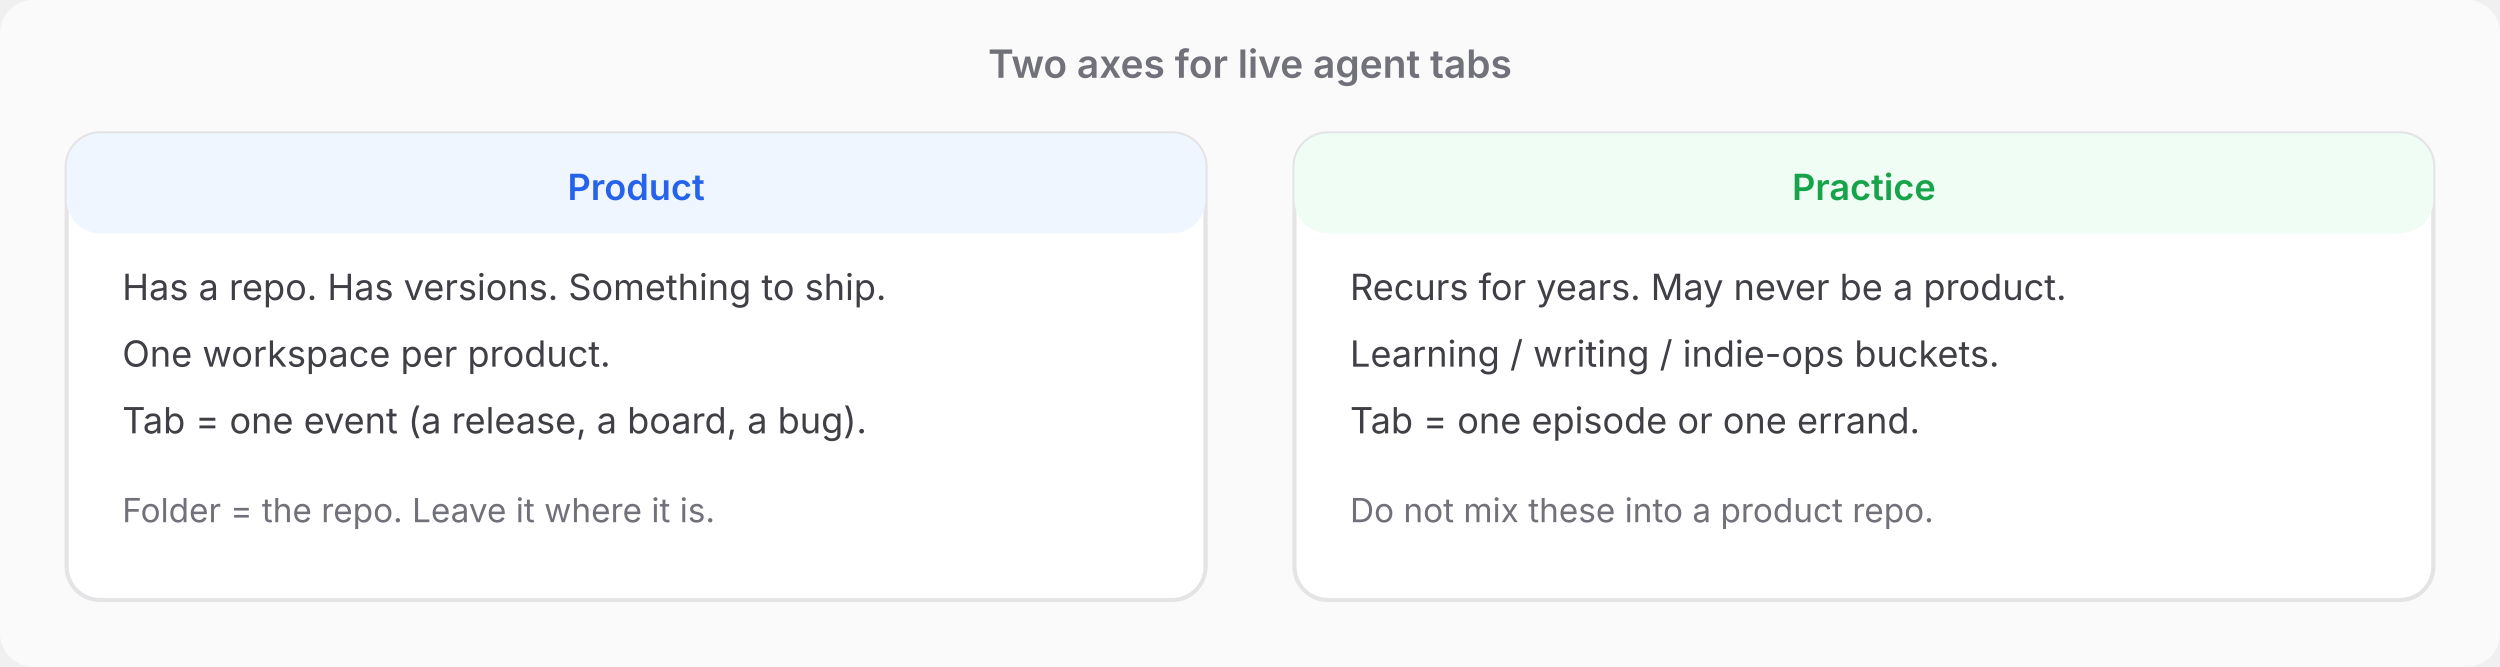
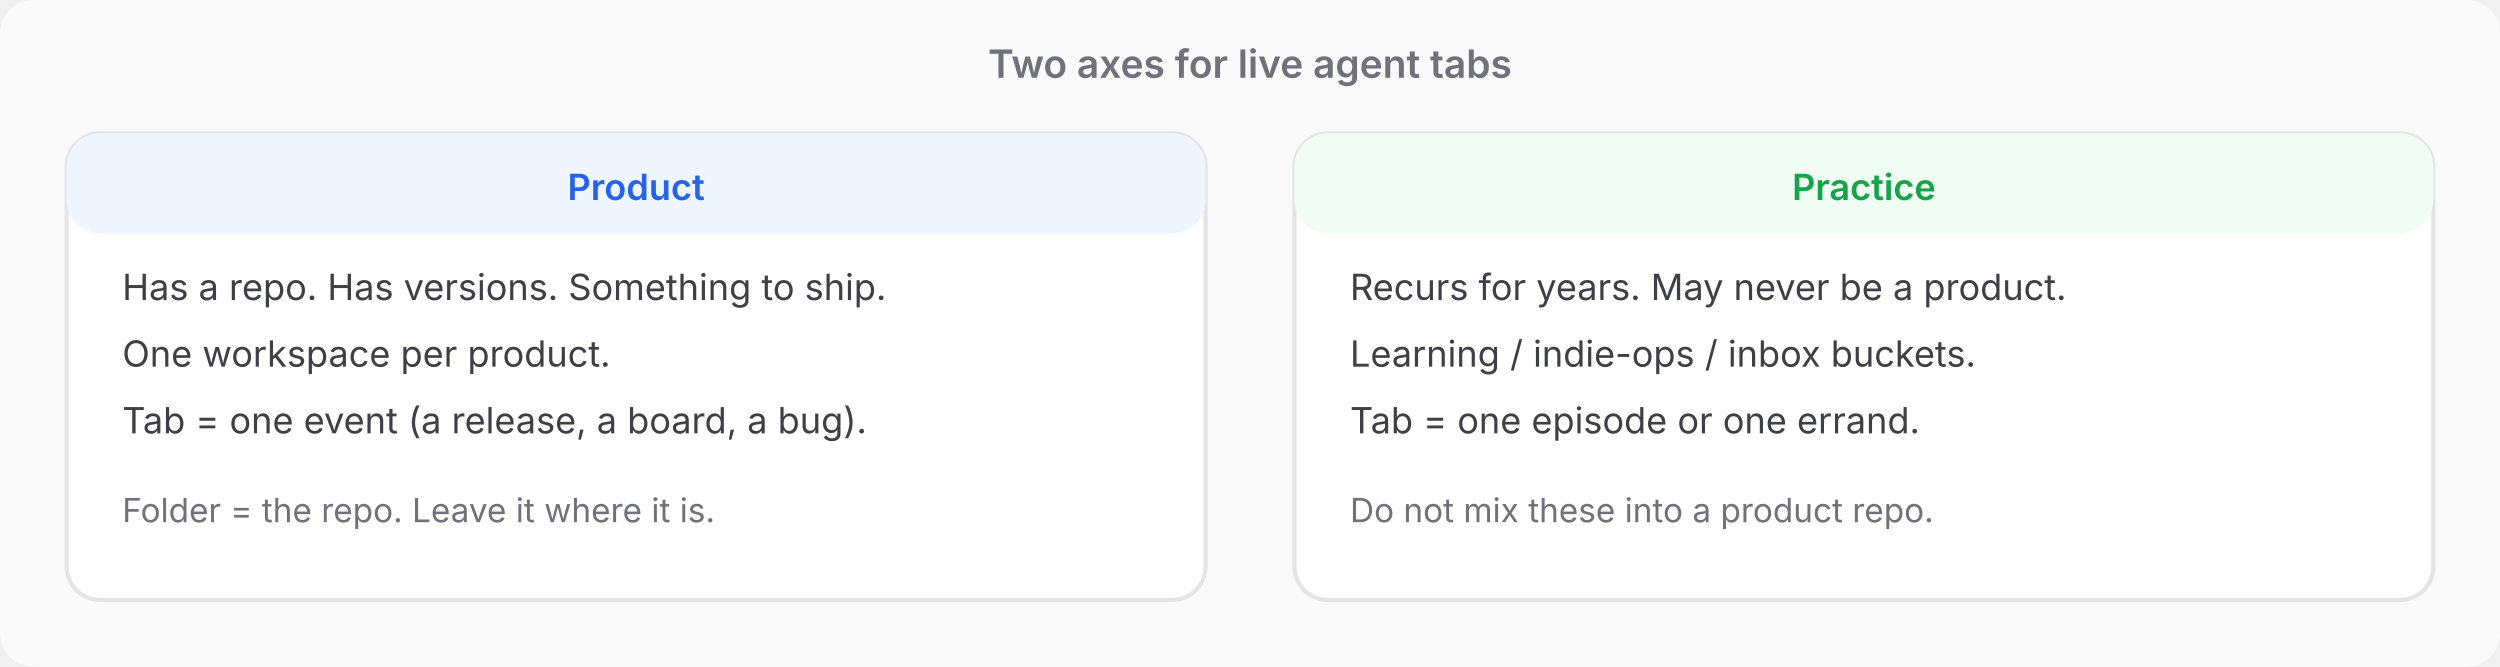
<svg xmlns="http://www.w3.org/2000/svg" viewBox="0 0 900 240" font-family="-apple-system, BlinkMacSystemFont, 'Segoe UI', sans-serif">
  <rect width="900" height="240" fill="#fafafa" rx="12" />
  <text x="450" y="28" text-anchor="middle" font-size="14" font-weight="600" fill="#71717a">Two axes for live agent tabs</text>
  <rect x="24" y="48" width="410" height="168" rx="12" fill="#fff" stroke="#e4e4e7" stroke-width="1.5" />
  <rect x="24" y="48" width="410" height="36" rx="12" fill="#eff6ff" />
  <text x="229" y="72" text-anchor="middle" font-size="13" font-weight="600" fill="#2563eb">Product</text>
  <text x="44" y="108" font-size="13" fill="#3f3f46">Has a repo. Has versions. Something to ship.</text>
  <text x="44" y="132" font-size="13" fill="#3f3f46">One workspace per product.</text>
  <text x="44" y="156" font-size="13" fill="#3f3f46">Tab = one event (a release, a board, a bug).</text>
  <text x="44" y="188" font-size="12" fill="#71717a">Folder = the repo. Leave it where it is.</text>
  <rect x="466" y="48" width="410" height="168" rx="12" fill="#fff" stroke="#e4e4e7" stroke-width="1.5" />
  <rect x="466" y="48" width="410" height="36" rx="12" fill="#f0fdf4" />
  <text x="671" y="72" text-anchor="middle" font-size="13" font-weight="600" fill="#16a34a">Practice</text>
  <text x="486" y="108" font-size="13" fill="#3f3f46">Recurs for years. May never be a product.</text>
-   <text x="486" y="132" font-size="13" fill="#3f3f46">Learning / writing / indie-ops buckets.</text>
+   <text x="486" y="132" font-size="13" fill="#3f3f46">Learning / indie-ops / inbox buckets.</text>
  <text x="486" y="156" font-size="13" fill="#3f3f46">Tab = one episode or one errand.</text>
  <text x="486" y="188" font-size="12" fill="#71717a">Do not mix these into a product repo.</text>
</svg>
